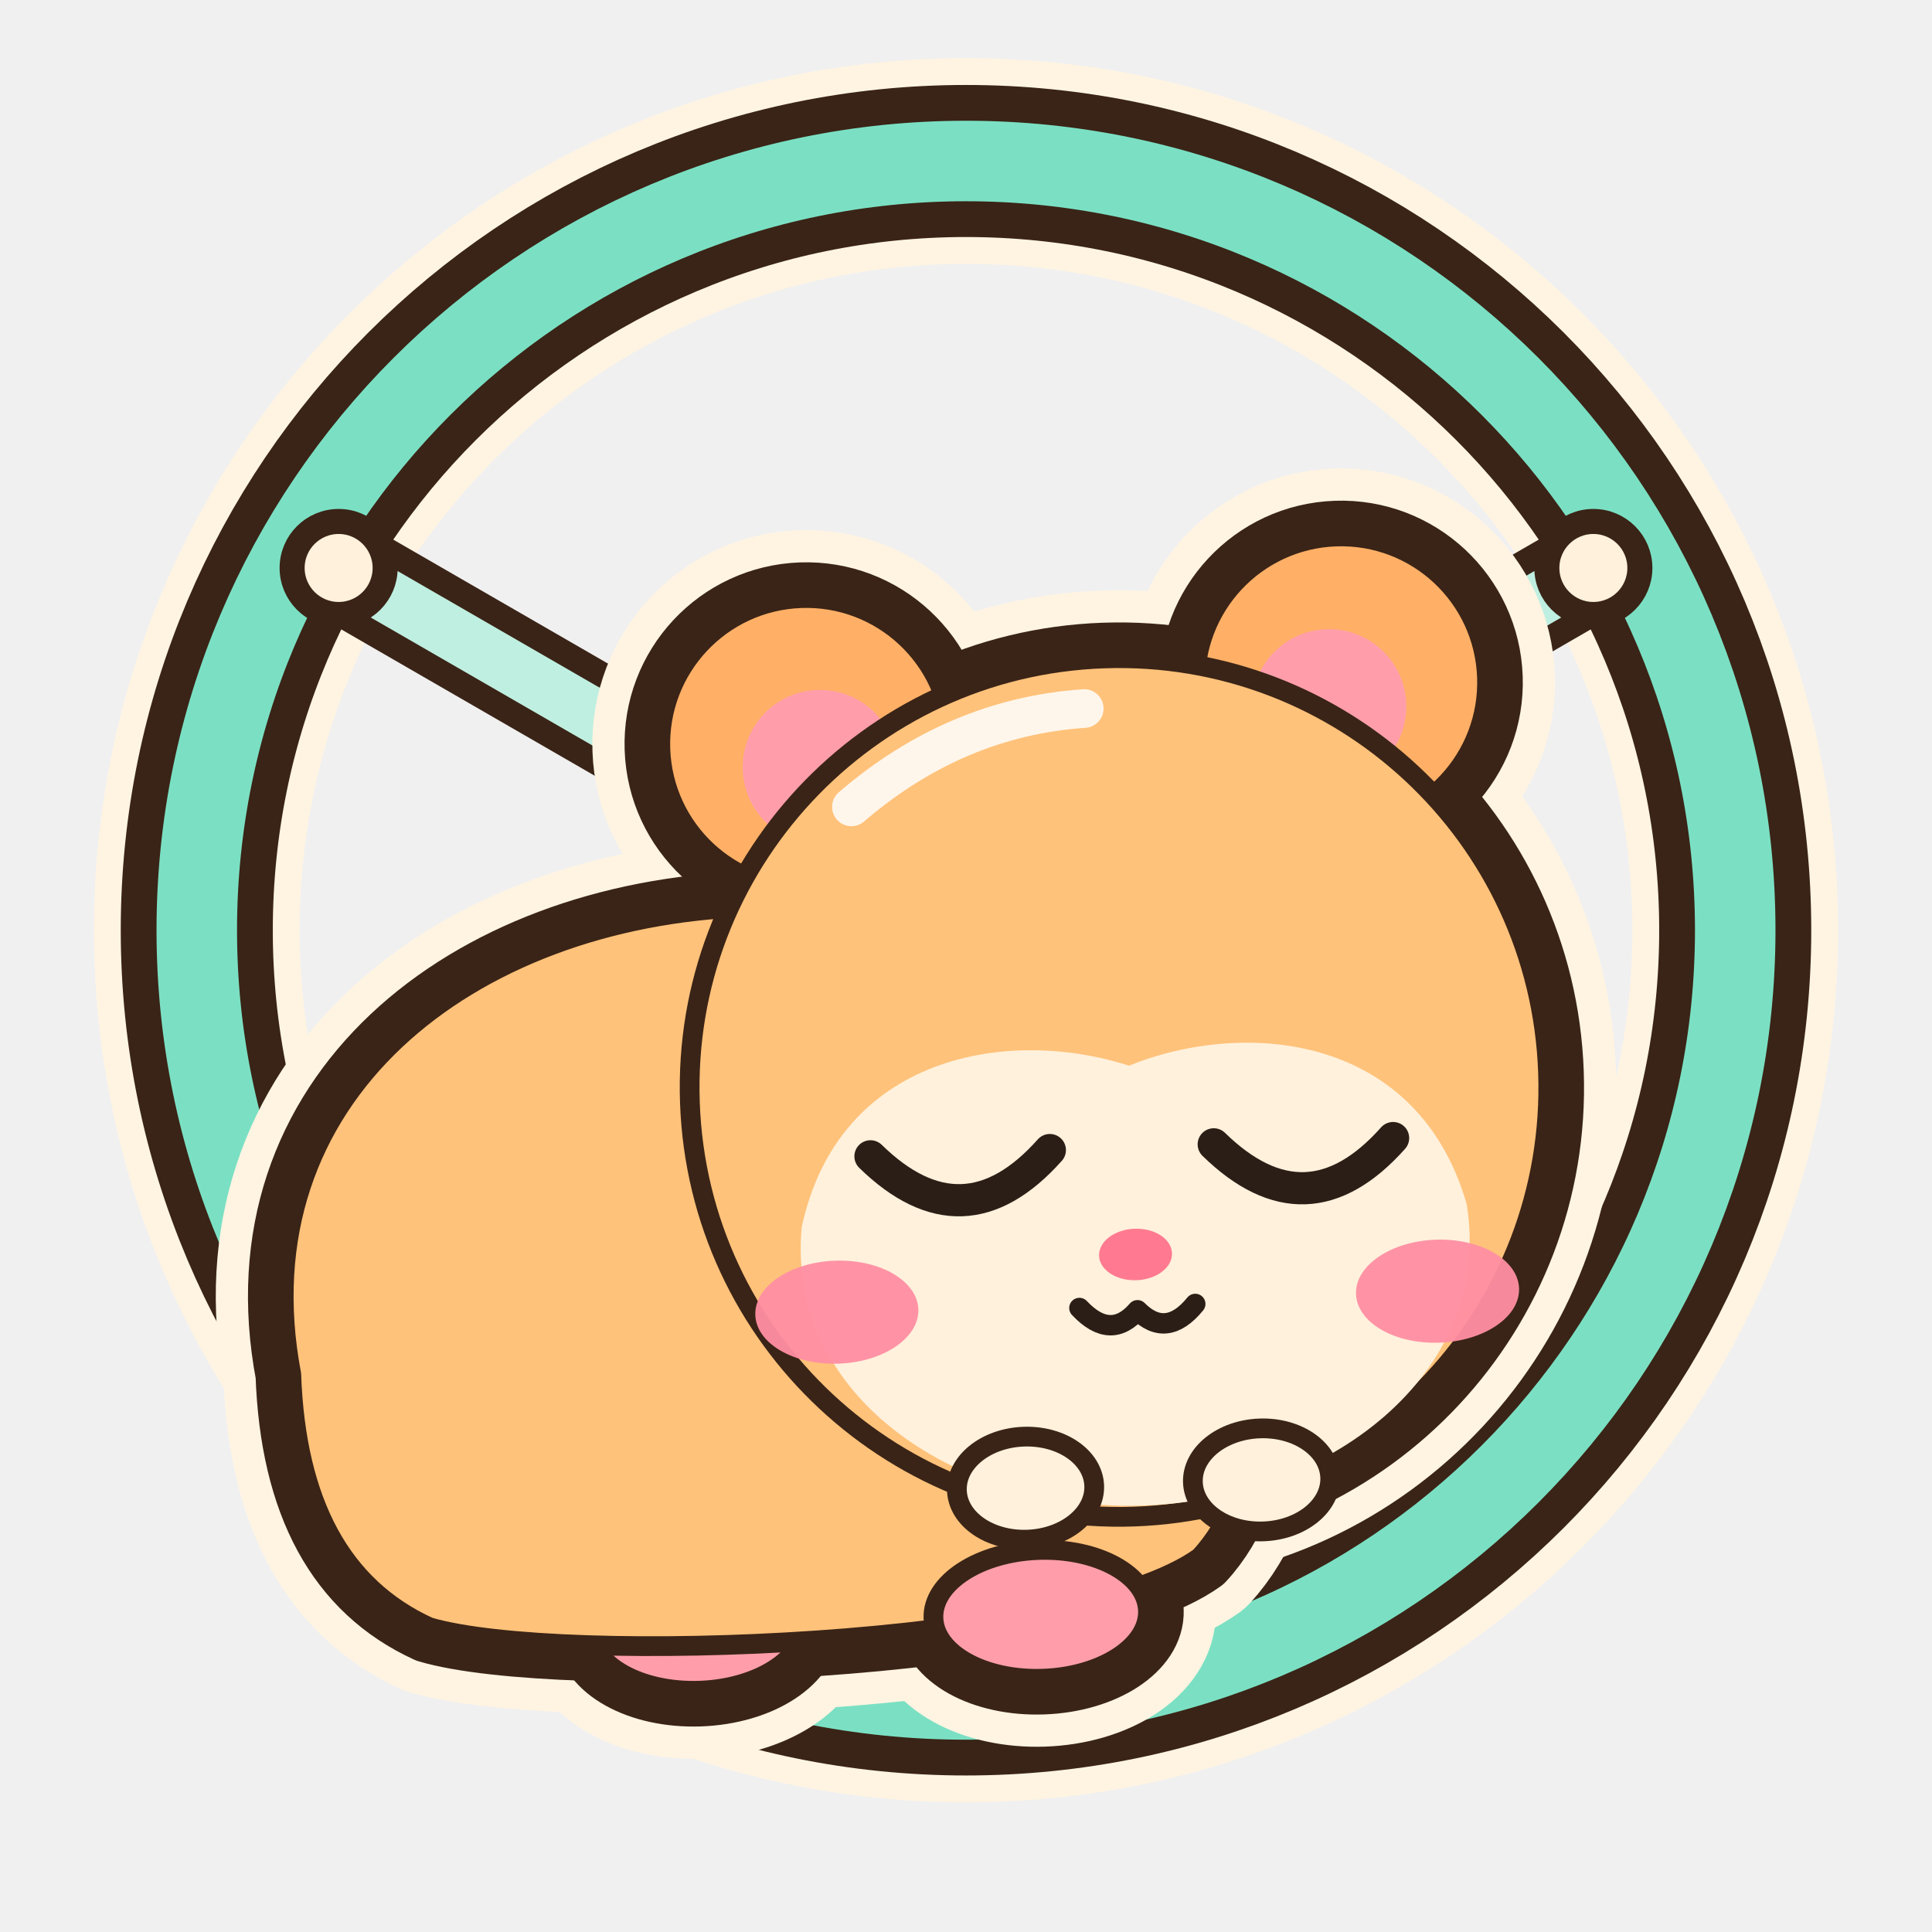
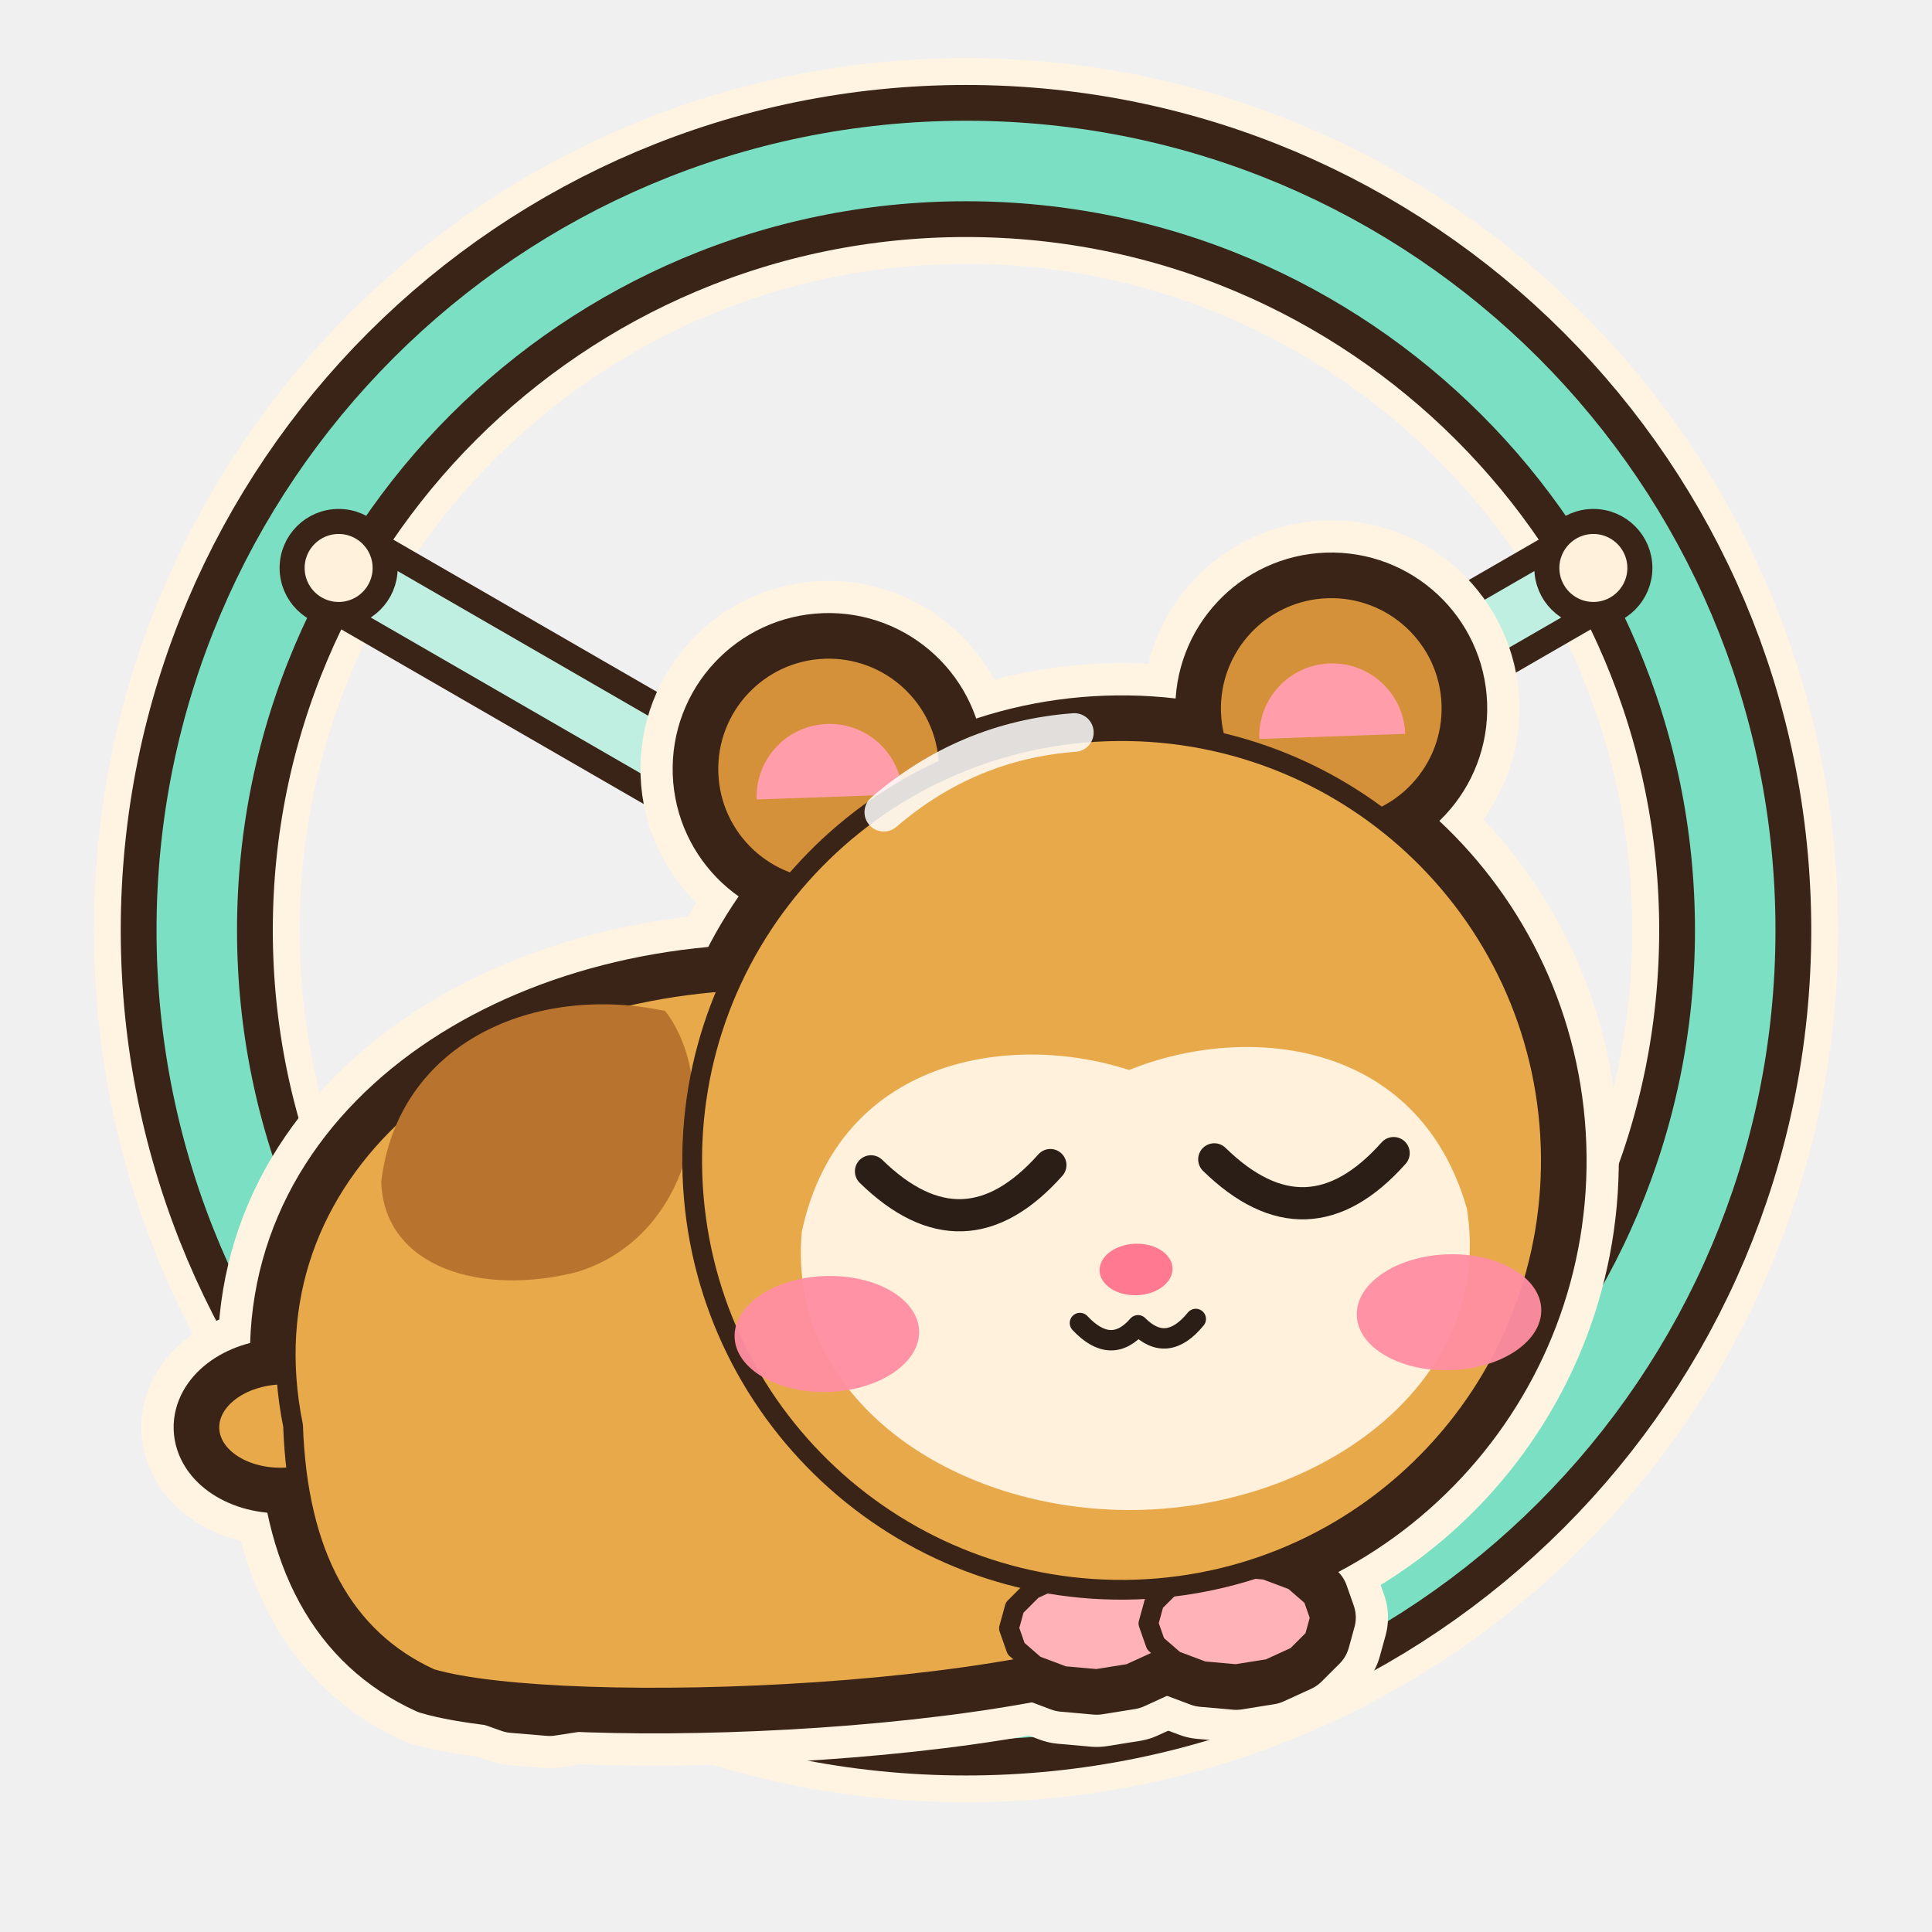
<svg xmlns="http://www.w3.org/2000/svg" viewBox="0 0 108 108" width="240" height="240">
  <g id="wheel">
    <circle cx="54" cy="52" r="43" fill="none" stroke="#FFF4E2" stroke-width="11.5" />
    <circle cx="54" cy="52" r="43" fill="none" stroke="#3A2417" stroke-width="8.5" />
    <line x1="54" y1="52" x2="89.07" y2="31.75" stroke="#3A2417" stroke-width="5.80" stroke-linecap="round" />
    <line x1="54" y1="52" x2="54.00" y2="92.50" stroke="#3A2417" stroke-width="5.80" stroke-linecap="round" />
    <line x1="54" y1="52" x2="18.93" y2="31.75" stroke="#3A2417" stroke-width="5.80" stroke-linecap="round" />
    <circle cx="54" cy="52" r="43" fill="none" stroke="#7BE0C3" stroke-width="4.5" />
    <line x1="54" y1="52" x2="89.07" y2="31.75" stroke="#BFEFE0" stroke-width="3" stroke-linecap="round" />
    <line x1="54" y1="52" x2="54.00" y2="92.50" stroke="#BFEFE0" stroke-width="3" stroke-linecap="round" />
    <line x1="54" y1="52" x2="18.93" y2="31.75" stroke="#BFEFE0" stroke-width="3" stroke-linecap="round" />
    <circle cx="54" cy="52" r="4.6" fill="#FFF1DC" stroke="#3A2417" stroke-width="1.60" />
    <circle cx="89.07" cy="31.75" r="2.6" fill="#FFF1DC" stroke="#3A2417" stroke-width="1.40" />
    <circle cx="54.00" cy="92.50" r="2.6" fill="#FFF1DC" stroke="#3A2417" stroke-width="1.40" />
    <circle cx="18.93" cy="31.75" r="2.6" fill="#FFF1DC" stroke="#3A2417" stroke-width="1.40" />
  </g>
  <g id="hamster" transform="translate(60 90.90) rotate(-2.00) scale(1.200 1.200) translate(-60 -89)">
    <g id="border">
-       <circle cx="49" cy="47.5" r="6.8" fill="#FFF4E2" stroke="#FFF4E2" stroke-width="6.33" stroke-linejoin="round" />
-       <circle cx="74" cy="45.5" r="6.8" fill="#FFF4E2" stroke="#FFF4E2" stroke-width="6.33" stroke-linejoin="round" />
-       <ellipse cx="41" cy="88.4" rx="5" ry="3" fill="#FFF4E2" stroke="#FFF4E2" stroke-width="6.33" stroke-linejoin="round" transform="translate(1.50 0.00)" />
-       <path d="M24 76 C22 63 33 55 46 55 L60 56 C70 60 72 80 66 86 C60 90 36 90 30 88 C26 86 24 82 24 76 Z" fill="#FFF4E2" stroke="#FFF4E2" stroke-width="6.33" stroke-linejoin="round" />
-       <circle cx="63" cy="64" r="20" fill="#FFF4E2" stroke="#FFF4E2" stroke-width="6.33" stroke-linejoin="round" />
-       <ellipse cx="60" cy="88.4" rx="5" ry="3" fill="#FFF4E2" stroke="#FFF4E2" stroke-width="6.33" stroke-linejoin="round" transform="translate(-1.50 0.00)" />
+       <ellipse cx="23.5" cy="70" rx="3.4" ry="2.4" fill="#FFF4E2" stroke="#FFF4E2" stroke-width="6.33" stroke-linejoin="round" transform="translate(0.00 4.20) translate(0.00 4.20)" />
+       <path d="M39.90 89.00 L39.57 89.99 L38.61 90.84 L37.18 91.40 L35.50 91.60 L33.82 91.40 L32.39 90.84 L31.43 89.99 L31.10 89.00 L31.43 88.01 L32.39 87.16 L33.82 86.60 L35.50 86.40 L37.18 86.60 L38.61 87.16 L39.57 88.01 Z" fill="#FFF4E2" stroke="#FFF4E2" stroke-width="6.33" stroke-linejoin="round" />
+       <path d="M45.90 89.00 L45.57 89.99 L44.61 90.84 L43.18 91.40 L41.50 91.60 L39.82 91.40 L38.39 90.84 L37.43 89.99 L37.10 89.00 L37.43 88.01 L38.39 87.16 L39.82 86.60 L41.50 86.40 L43.18 86.60 L44.61 87.16 L45.57 88.01 Z" fill="#FFF4E2" stroke="#FFF4E2" stroke-width="6.33" stroke-linejoin="round" />
+       <circle cx="50" cy="45.5" r="5.6" fill="#FFF4E2" stroke="#FFF4E2" stroke-width="6.33" stroke-linejoin="round" transform="translate(0.00 3.20) translate(63 84.00) rotate(0.00) scale(1.000 1.000) translate(-63 -84)" />
+       <circle cx="73.5" cy="43.5" r="5.6" fill="#FFF4E2" stroke="#FFF4E2" stroke-width="6.33" stroke-linejoin="round" transform="translate(0.00 3.20) translate(63 84.00) rotate(0.00) scale(1.000 1.000) translate(-63 -84)" />
+       <path d="M24 72 C22 60 33 52 46 52 L60 53 C70 57 72 76 66 82 C60 86 36 86 30 84 C26 82 24 78 24 72 Z" fill="#FFF4E2" stroke="#FFF4E2" stroke-width="6.33" stroke-linejoin="round" transform="translate(0.00 3.20) translate(46 87.00) rotate(0.00) scale(1.000 1.000) translate(-46 -87) translate(0.00 3.20) translate(46 87.00) rotate(0.00) scale(1.000 1.000) translate(-46 -87)" />
+       <path d="M65.00 89.00 L64.70 89.96 L63.83 90.77 L62.53 91.31 L61.00 91.50 L59.47 91.31 L58.17 90.77 L57.30 89.96 L57.00 89.00 L57.30 88.04 L58.17 87.23 L59.47 86.69 L61.00 86.50 L62.53 86.69 L63.83 87.23 L64.70 88.04 Z" fill="#FFF4E2" stroke="#FFF4E2" stroke-width="6.33" stroke-linejoin="round" />
+       <path d="M71.50 89.00 L71.20 89.96 L70.33 90.77 L69.03 91.31 L67.50 91.50 L65.97 91.31 L64.67 90.77 L63.80 89.96 L63.50 89.00 L63.80 88.04 L64.67 87.23 L65.97 86.69 L67.50 86.50 L69.03 86.69 L70.33 87.23 L71.20 88.04 Z" fill="#FFF4E2" stroke="#FFF4E2" stroke-width="6.33" stroke-linejoin="round" />
+       <circle cx="63" cy="61" r="20" fill="#FFF4E2" stroke="#FFF4E2" stroke-width="6.33" stroke-linejoin="round" transform="translate(0.00 3.20) translate(63 84.00) rotate(0.00) scale(1.000 1.000) translate(-63 -84) translate(0.00 3.20) translate(63 84.00) rotate(0.00) scale(1.000 1.000) translate(-63 -84)" />
    </g>
    <g id="outline">
-       <circle cx="49" cy="47.5" r="6.8" fill="#3A2417" stroke="#3A2417" stroke-width="3.33" stroke-linejoin="round" />
-       <circle cx="74" cy="45.5" r="6.8" fill="#3A2417" stroke="#3A2417" stroke-width="3.33" stroke-linejoin="round" />
-       <ellipse cx="41" cy="88.4" rx="5" ry="3" fill="#3A2417" stroke="#3A2417" stroke-width="3.33" stroke-linejoin="round" transform="translate(1.50 0.00)" />
-       <path d="M24 76 C22 63 33 55 46 55 L60 56 C70 60 72 80 66 86 C60 90 36 90 30 88 C26 86 24 82 24 76 Z" fill="#3A2417" stroke="#3A2417" stroke-width="3.33" stroke-linejoin="round" />
-       <circle cx="63" cy="64" r="20" fill="#3A2417" stroke="#3A2417" stroke-width="3.33" stroke-linejoin="round" />
-       <ellipse cx="60" cy="88.4" rx="5" ry="3" fill="#3A2417" stroke="#3A2417" stroke-width="3.33" stroke-linejoin="round" transform="translate(-1.50 0.00)" />
+       <ellipse cx="23.5" cy="70" rx="3.4" ry="2.4" fill="#3A2417" stroke="#3A2417" stroke-width="3.33" stroke-linejoin="round" transform="translate(0.00 4.20) translate(0.00 4.20)" />
+       <path d="M39.90 89.00 L39.57 89.99 L38.61 90.84 L37.18 91.40 L35.50 91.60 L33.82 91.40 L32.39 90.84 L31.43 89.99 L31.10 89.00 L31.43 88.01 L32.39 87.16 L33.82 86.60 L35.50 86.40 L37.18 86.60 L38.61 87.16 L39.57 88.01 Z" fill="#3A2417" stroke="#3A2417" stroke-width="3.33" stroke-linejoin="round" />
+       <path d="M45.90 89.00 L45.57 89.99 L44.61 90.84 L43.18 91.40 L41.50 91.60 L39.82 91.40 L38.39 90.84 L37.43 89.99 L37.10 89.00 L37.43 88.01 L38.39 87.16 L39.82 86.60 L41.50 86.40 L43.18 86.60 L44.61 87.16 L45.57 88.01 Z" fill="#3A2417" stroke="#3A2417" stroke-width="3.33" stroke-linejoin="round" />
+       <circle cx="50" cy="45.5" r="5.6" fill="#3A2417" stroke="#3A2417" stroke-width="3.33" stroke-linejoin="round" transform="translate(0.00 3.20) translate(63 84.00) rotate(0.00) scale(1.000 1.000) translate(-63 -84)" />
+       <circle cx="73.5" cy="43.5" r="5.6" fill="#3A2417" stroke="#3A2417" stroke-width="3.33" stroke-linejoin="round" transform="translate(0.00 3.20) translate(63 84.00) rotate(0.00) scale(1.000 1.000) translate(-63 -84)" />
+       <path d="M24 72 C22 60 33 52 46 52 L60 53 C70 57 72 76 66 82 C60 86 36 86 30 84 C26 82 24 78 24 72 Z" fill="#3A2417" stroke="#3A2417" stroke-width="3.33" stroke-linejoin="round" transform="translate(0.00 3.20) translate(46 87.00) rotate(0.00) scale(1.000 1.000) translate(-46 -87) translate(0.00 3.20) translate(46 87.00) rotate(0.00) scale(1.000 1.000) translate(-46 -87)" />
+       <path d="M65.00 89.00 L64.70 89.96 L63.83 90.77 L62.53 91.31 L61.00 91.50 L59.47 91.31 L58.17 90.77 L57.30 89.96 L57.00 89.00 L57.30 88.04 L58.17 87.23 L59.47 86.69 L61.00 86.50 L62.53 86.69 L63.83 87.23 L64.70 88.04 Z" fill="#3A2417" stroke="#3A2417" stroke-width="3.33" stroke-linejoin="round" />
+       <path d="M71.50 89.00 L71.20 89.96 L70.33 90.77 L69.03 91.31 L67.50 91.50 L65.97 91.31 L64.67 90.77 L63.80 89.96 L63.50 89.00 L63.80 88.04 L64.67 87.23 L65.97 86.69 L67.50 86.50 L69.03 86.69 L70.33 87.23 L71.20 88.04 Z" fill="#3A2417" stroke="#3A2417" stroke-width="3.33" stroke-linejoin="round" />
+       <circle cx="63" cy="61" r="20" fill="#3A2417" stroke="#3A2417" stroke-width="3.33" stroke-linejoin="round" transform="translate(0.00 3.20) translate(63 84.00) rotate(0.00) scale(1.000 1.000) translate(-63 -84) translate(0.00 3.20) translate(63 84.00) rotate(0.00) scale(1.000 1.000) translate(-63 -84)" />
+     </g>
+     <g id="tail">
+       <ellipse cx="23.5" cy="70" rx="3.4" ry="2.4" fill="#E8A94A" stroke="#3A2417" stroke-width="0.92" stroke-linejoin="round" transform="translate(0.00 4.20) translate(0.00 4.20)" />
+     </g>
+     <g id="foot_h2">
+       <path d="M39.90 89.00 L39.57 89.99 L38.61 90.84 L37.18 91.40 L35.50 91.60 L33.82 91.40 L32.39 90.84 L31.43 89.99 L31.10 89.00 L31.43 88.01 L32.39 87.16 L33.82 86.60 L35.50 86.40 L37.18 86.60 L38.61 87.16 L39.57 88.01 Z" fill="#FFB3B8" stroke="#3A2417" stroke-width="0.92" stroke-linejoin="round" />
+     </g>
+     <g id="foot_h1">
+       <path d="M45.90 89.00 L45.57 89.99 L44.61 90.84 L43.18 91.40 L41.50 91.60 L39.82 91.40 L38.39 90.84 L37.43 89.99 L37.10 89.00 L37.43 88.01 L38.39 87.16 L39.82 86.60 L41.50 86.40 L43.18 86.60 L44.61 87.16 L45.57 88.01 Z" fill="#FFB3B8" stroke="#3A2417" stroke-width="0.92" stroke-linejoin="round" />
    </g>
    <g id="ear_l">
-       <circle cx="49" cy="47.5" r="6.8" fill="#FFB066" stroke="#3A2417" stroke-width="0.92" stroke-linejoin="round" />
+       <circle cx="50" cy="45.5" r="5.6" fill="#D4913A" stroke="#3A2417" stroke-width="0.92" stroke-linejoin="round" transform="translate(0.00 3.20) translate(63 84.00) rotate(0.00) scale(1.000 1.000) translate(-63 -84)" />
    </g>
    <g id="ear_r">
-       <circle cx="74" cy="45.5" r="6.8" fill="#FFB066" stroke="#3A2417" stroke-width="0.92" stroke-linejoin="round" />
+       <circle cx="73.5" cy="43.5" r="5.6" fill="#D4913A" stroke="#3A2417" stroke-width="0.92" stroke-linejoin="round" transform="translate(0.00 3.20) translate(63 84.00) rotate(0.00) scale(1.000 1.000) translate(-63 -84)" />
    </g>
    <g id="ear_l_in">
-       <circle cx="49.6" cy="48.6" r="3.6" fill="#FF9EAA" />
+       <path d="M46.6 46.8 A3.4 3.4 0 0 1 53.4 46.8 Z" fill="#FF9EAA" transform="translate(0.00 3.20) translate(63 84.00) rotate(0.00) scale(1.000 1.000) translate(-63 -84)" />
    </g>
    <g id="ear_r_in">
-       <circle cx="73.4" cy="46.6" r="3.6" fill="#FF9EAA" />
-     </g>
-     <g id="foot_b">
-       <ellipse cx="41" cy="88.4" rx="5" ry="3" fill="#FF9EAA" stroke="#3A2417" stroke-width="0.92" stroke-linejoin="round" transform="translate(1.50 0.00)" />
+       <path d="M70.1 44.8 A3.4 3.4 0 0 1 76.9 44.8 Z" fill="#FF9EAA" transform="translate(0.00 3.20) translate(63 84.00) rotate(0.00) scale(1.000 1.000) translate(-63 -84)" />
    </g>
    <g id="body">
-       <path d="M24 76 C22 63 33 55 46 55 L60 56 C70 60 72 80 66 86 C60 90 36 90 30 88 C26 86 24 82 24 76 Z" fill="#FFC27A" stroke="#3A2417" stroke-width="0.92" stroke-linejoin="round" />
+       <path d="M24 72 C22 60 33 52 46 52 L60 53 C70 57 72 76 66 82 C60 86 36 86 30 84 C26 82 24 78 24 72 Z" fill="#E8A94A" stroke="#3A2417" stroke-width="0.92" stroke-linejoin="round" transform="translate(0.00 3.20) translate(46 87.00) rotate(0.00) scale(1.000 1.000) translate(-46 -87) translate(0.00 3.20) translate(46 87.00) rotate(0.00) scale(1.000 1.000) translate(-46 -87)" />
+     </g>
+     <g id="spot">
+       <path d="M28.5 64 C29.5 57.5 36 55 42 56.5 C44.5 60 43 67 37.5 68.5 C33 69.5 28.5 68 28.5 64 Z" fill="#B8742F" transform="translate(0.00 3.20) translate(46 87.00) rotate(0.00) scale(1.000 1.000) translate(-46 -87)" />
+     </g>
+     <g id="foot_f2">
+       <path d="M65.00 89.00 L64.70 89.96 L63.83 90.77 L62.53 91.31 L61.00 91.50 L59.47 91.31 L58.17 90.77 L57.30 89.96 L57.00 89.00 L57.30 88.04 L58.17 87.23 L59.47 86.69 L61.00 86.50 L62.53 86.69 L63.83 87.23 L64.70 88.04 Z" fill="#FFB3B8" stroke="#3A2417" stroke-width="0.92" stroke-linejoin="round" />
+     </g>
+     <g id="foot_f1">
+       <path d="M71.50 89.00 L71.20 89.96 L70.33 90.77 L69.03 91.31 L67.50 91.50 L65.97 91.31 L64.67 90.77 L63.80 89.96 L63.50 89.00 L63.80 88.04 L64.67 87.23 L65.97 86.69 L67.50 86.50 L69.03 86.69 L70.33 87.23 L71.20 88.04 Z" fill="#FFB3B8" stroke="#3A2417" stroke-width="0.92" stroke-linejoin="round" />
    </g>
    <g id="head">
-       <circle cx="63" cy="64" r="20" fill="#FFC27A" stroke="#3A2417" stroke-width="0.92" stroke-linejoin="round" />
+       <circle cx="63" cy="61" r="20" fill="#E8A94A" stroke="#3A2417" stroke-width="0.92" stroke-linejoin="round" transform="translate(0.00 3.20) translate(63 84.00) rotate(0.00) scale(1.000 1.000) translate(-63 -84) translate(0.00 3.20) translate(63 84.00) rotate(0.00) scale(1.000 1.000) translate(-63 -84)" />
    </g>
    <g id="mask">
-       <path d="M48 70 C50 62 58 61 63.5 63 C69 61 77 62 79 70 C80 78 72 83.5 63.5 83.5 C55 83.5 47 78 48 70 Z" fill="#FFF1DC" />
+       <path d="M48 67 C50 59 58 58 63.5 60 C69 58 77 59 79 67 C80 75 72 80.5 63.5 80.5 C55 80.5 47 75 48 67 Z" fill="#FFF1DC" transform="translate(0.00 3.20) translate(63 84.00) rotate(0.00) scale(1.000 1.000) translate(-63 -84)" />
    </g>
-     <g id="foot_f">
-       <ellipse cx="60" cy="88.4" rx="5" ry="3" fill="#FF9EAA" stroke="#3A2417" stroke-width="0.92" stroke-linejoin="round" transform="translate(-1.50 0.00)" />
-     </g>
-     <g id="paw_l">
-       <ellipse cx="58" cy="82.5" rx="3.2" ry="2.4" fill="#FFF1DC" stroke="#3A2417" stroke-width="0.92" stroke-linejoin="round" />
-     </g>
-     <g id="paw_r">
-       <ellipse cx="69" cy="82.5" rx="3.2" ry="2.4" fill="#FFF1DC" stroke="#3A2417" stroke-width="0.92" stroke-linejoin="round" />
-     </g>
-     <path d="M51 50.5 Q56 46.5 62 46.3" fill="none" stroke="#fff" stroke-width="1.8" stroke-linecap="round" opacity=".85" />
-     <g id="face">
-       <ellipse cx="49.5" cy="74" rx="3.8" ry="2.4" fill="#FF8FA3" opacity=".95" />
-       <ellipse cx="77.5" cy="74" rx="3.8" ry="2.4" fill="#FF8FA3" opacity=".95" />
-       <path d="M51.32 66.80 Q55.50 71.18 59.68 66.80" fill="none" stroke="#2B1E16" stroke-width="1.5" stroke-linecap="round" />
-       <path d="M67.32 66.80 Q71.50 71.18 75.68 66.80" fill="none" stroke="#2B1E16" stroke-width="1.5" stroke-linecap="round" />
-       <ellipse cx="63.5" cy="71.8" rx="1.7" ry="1.2" fill="#FF7A90" />
-       <path d="M60.8 74.2 Q62.2 75.8 63.5 74.4 Q64.8 75.8 66.2 74.2" fill="none" stroke="#2B1E16" stroke-width="0.95" stroke-linecap="round" stroke-linejoin="round" />
+     <path d="M52.5 47.6 Q56.5 44.4 61.5 44.2" fill="none" stroke="#fff" stroke-width="1.8" stroke-linecap="round" opacity=".85" transform="translate(0.00 3.20) translate(63 84.00) rotate(0.00) scale(1.000 1.000) translate(-63 -84)" />
+     <g id="face" transform="translate(0.00 3.20) translate(63 84.00) rotate(0.00) scale(1.000 1.000) translate(-63 -84)">
+       <ellipse cx="49.0" cy="71.8" rx="4.3" ry="2.7" fill="#FF8FA3" opacity=".95" />
+       <ellipse cx="78.0" cy="71.8" rx="4.3" ry="2.7" fill="#FF8FA3" opacity=".95" />
+       <path d="M51.32 64.30 Q55.50 68.68 59.68 64.30" fill="none" stroke="#2B1E16" stroke-width="1.5" stroke-linecap="round" />
+       <path d="M67.32 64.30 Q71.50 68.68 75.68 64.30" fill="none" stroke="#2B1E16" stroke-width="1.5" stroke-linecap="round" />
+       <ellipse cx="63.5" cy="69.3" rx="1.7" ry="1.2" fill="#FF7A90" />
+       <path d="M60.8 71.7 Q62.2 73.3 63.5 71.9 Q64.8 73.3 66.2 71.7" fill="none" stroke="#2B1E16" stroke-width="0.95" stroke-linecap="round" stroke-linejoin="round" />
    </g>
  </g>
</svg>
